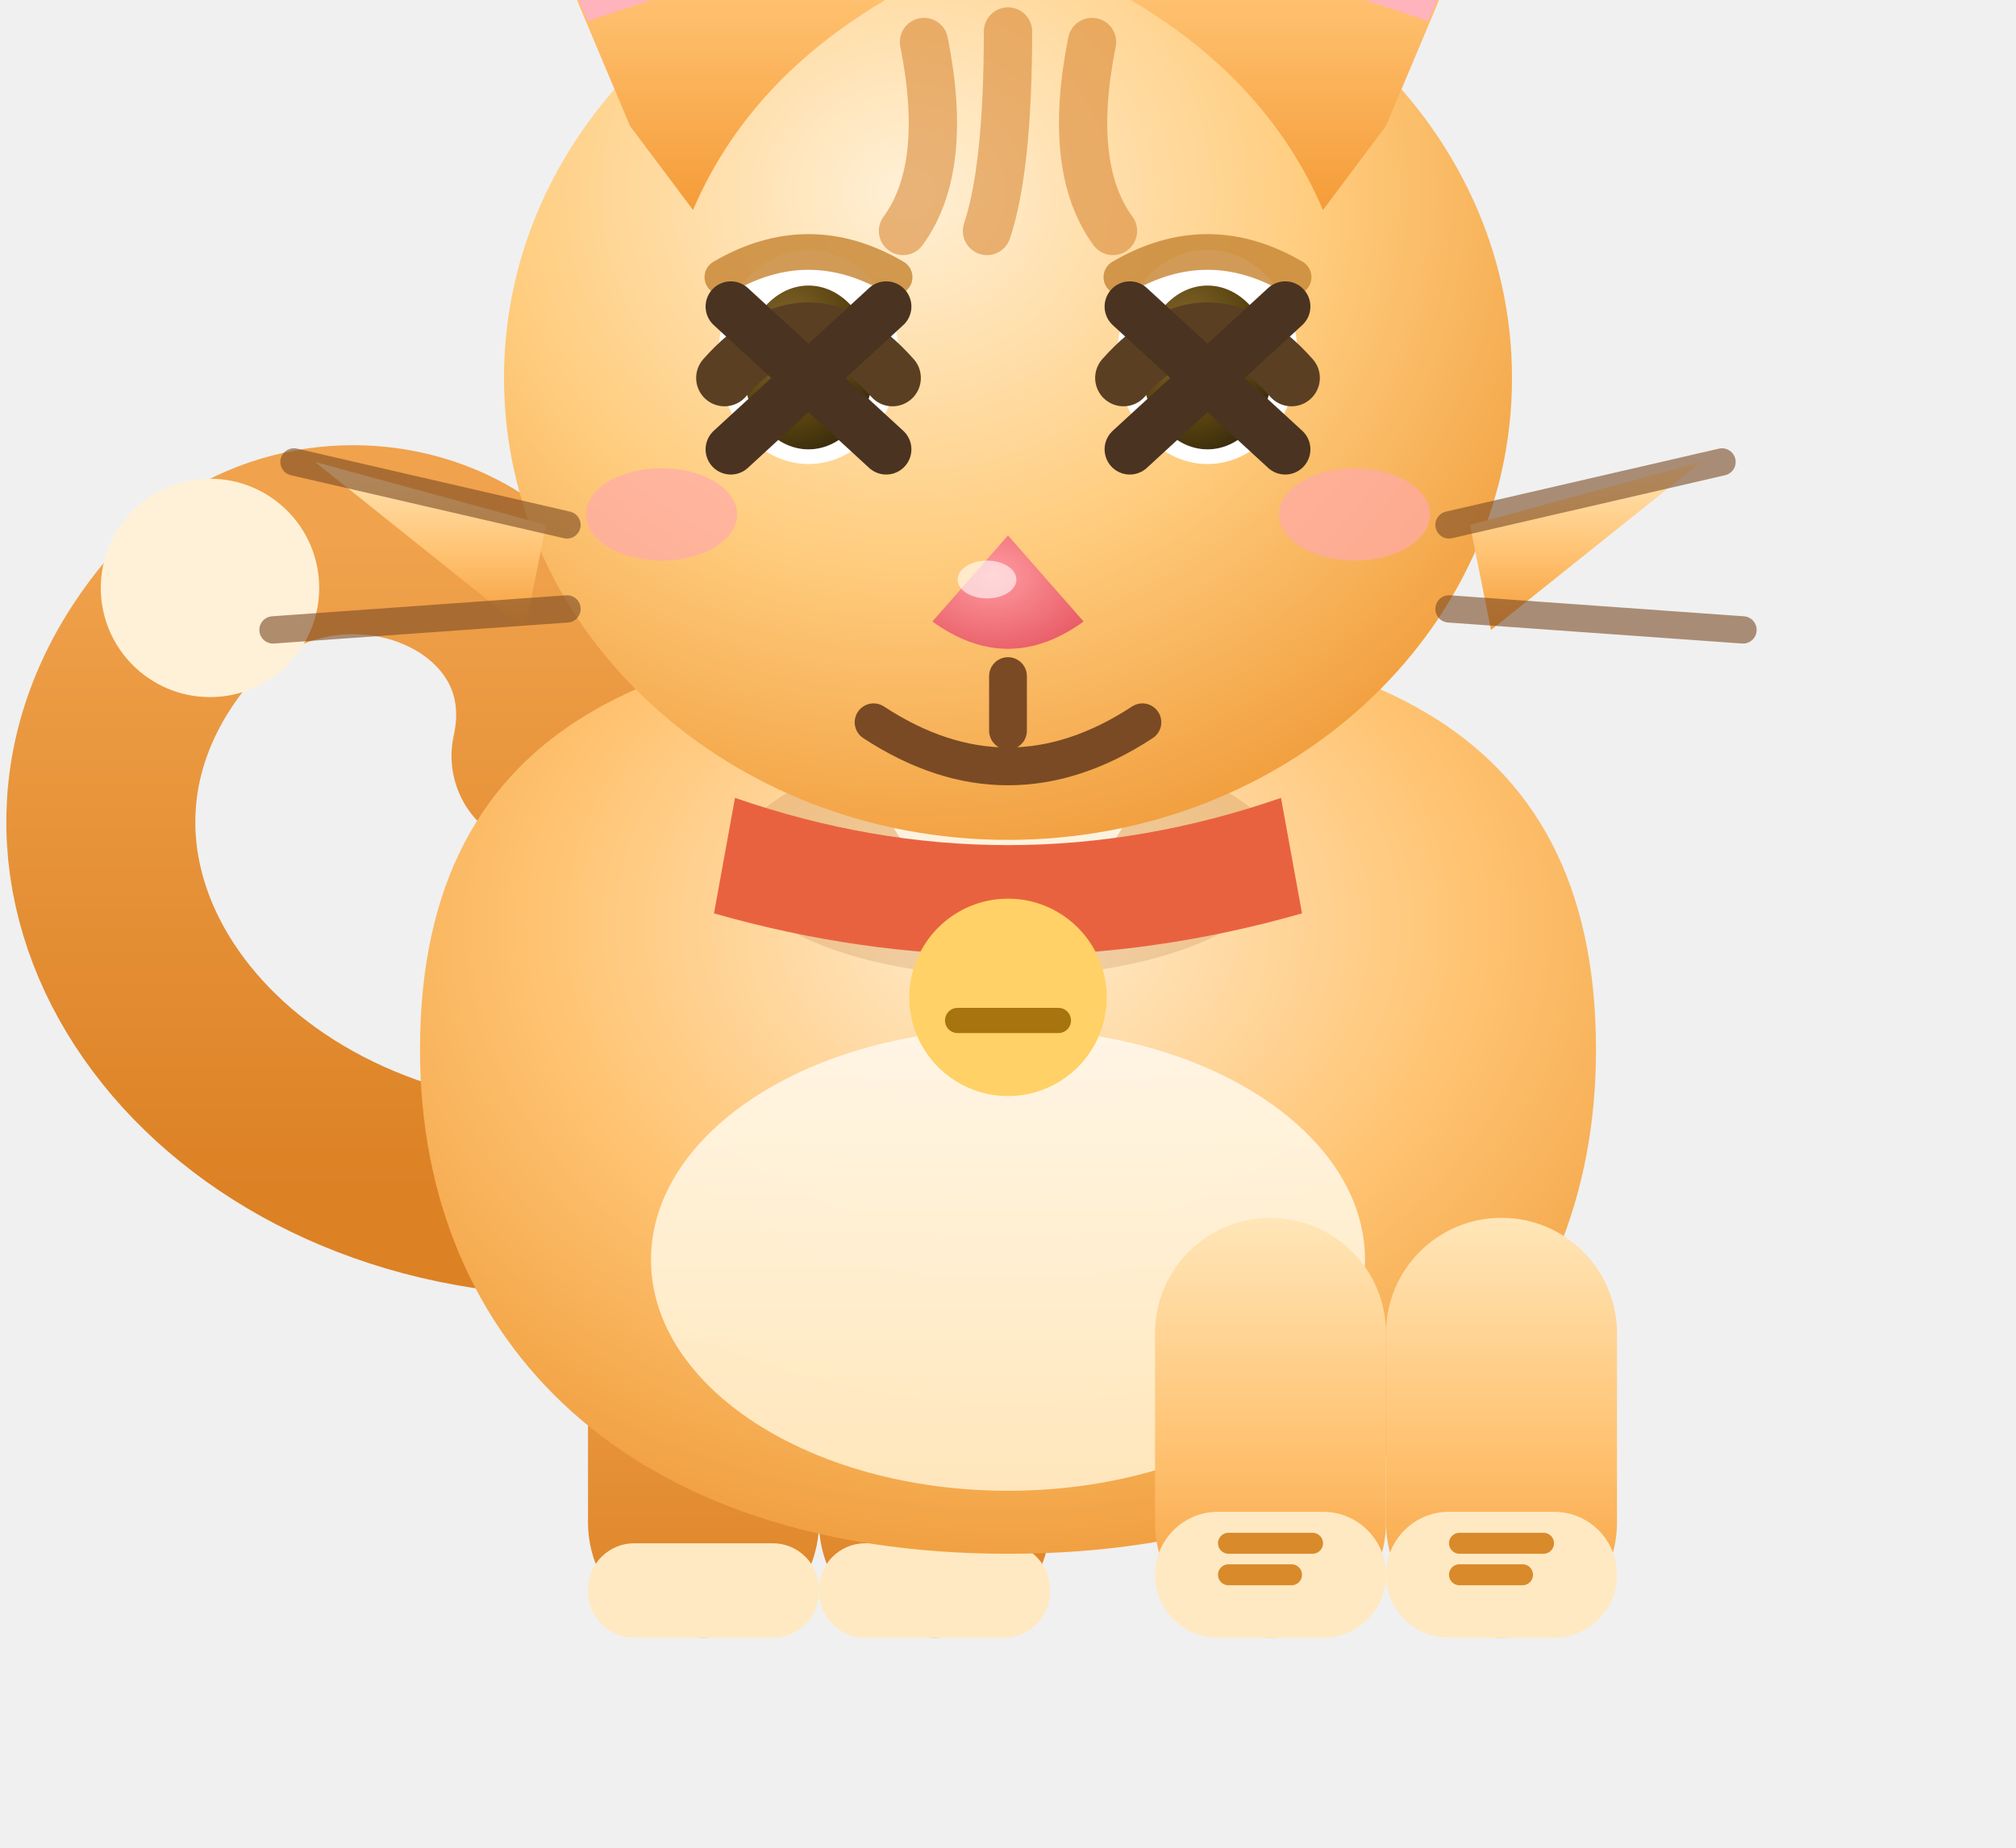
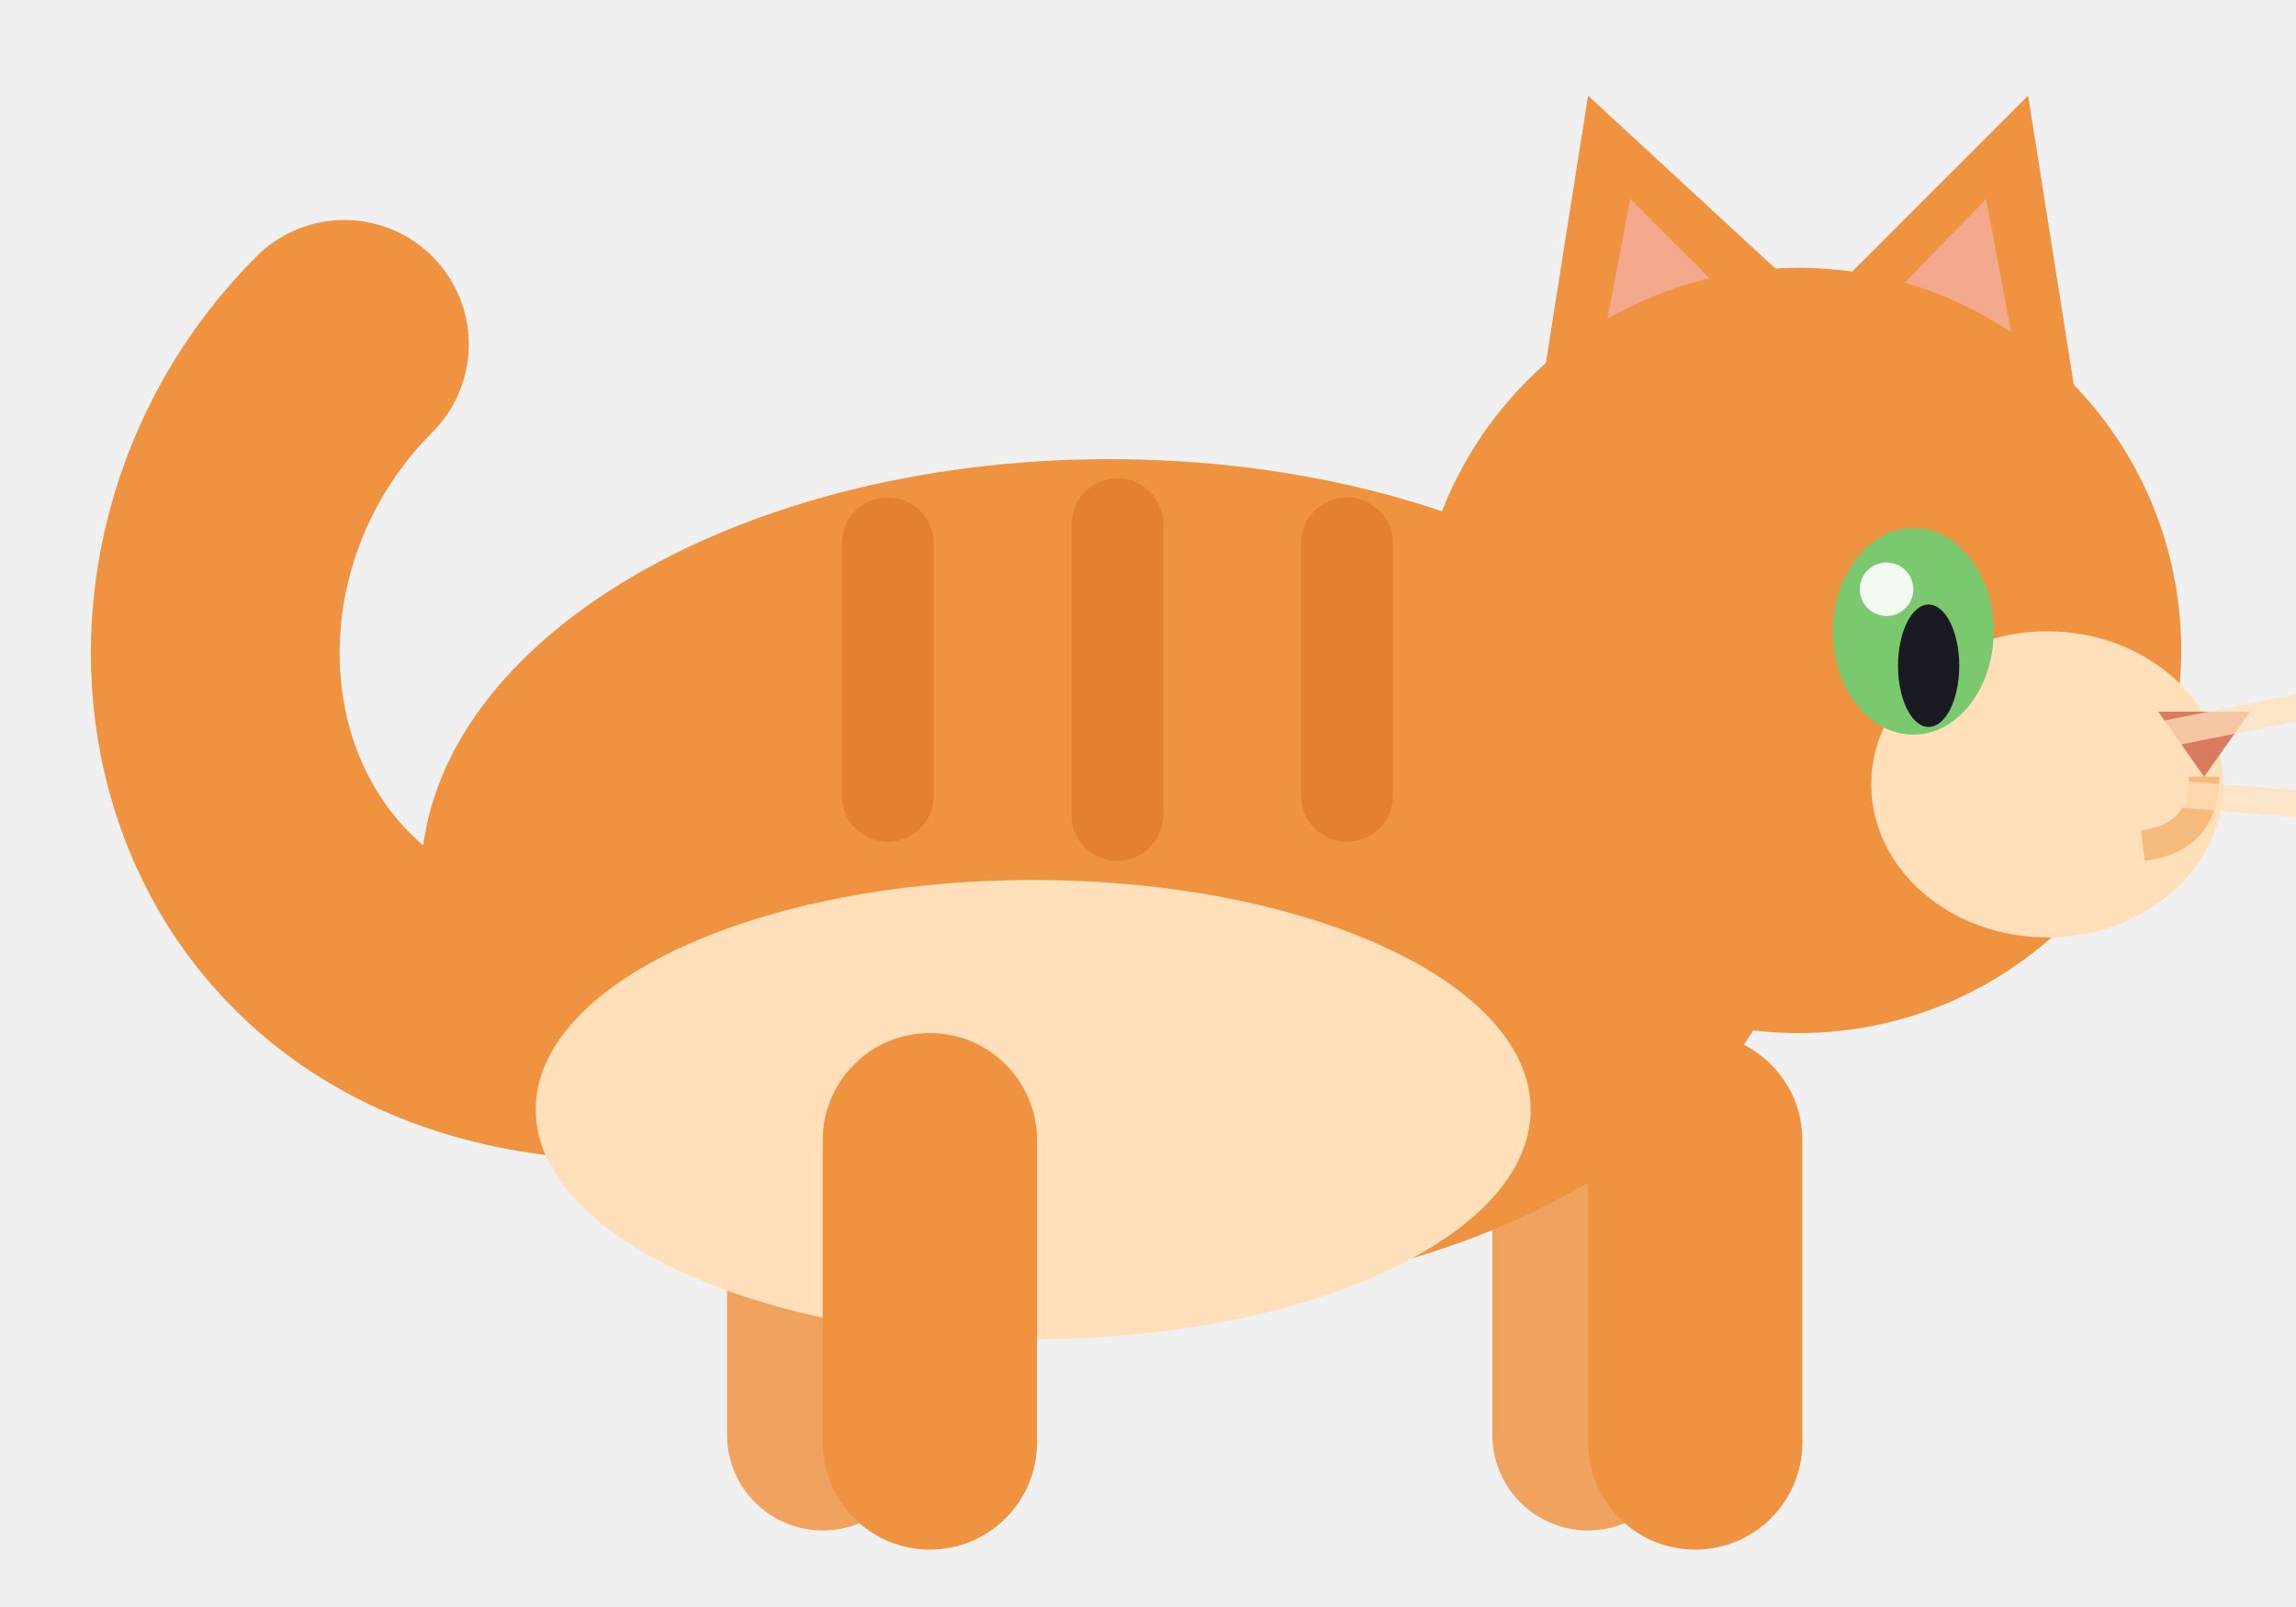
- <svg xmlns="http://www.w3.org/2000/svg" class="dsh-cat-svg" viewBox="0 0 96 88" width="96" height="88" focusable="false">
-   <defs>
-     <linearGradient id="dsh-cat-fur" x1="0" y1="0" x2="0" y2="1">
-       <stop offset="0" stop-color="#ffe6b8" />
-       <stop offset="0.55" stop-color="#ffc271" />
-       <stop offset="1" stop-color="#f59c38" />
-     </linearGradient>
-     <linearGradient id="dsh-cat-fur-dark" x1="0" y1="0" x2="0" y2="1">
-       <stop offset="0" stop-color="#f0a24c" />
-       <stop offset="1" stop-color="#dc8124" />
-     </linearGradient>
-     <linearGradient id="dsh-cat-belly" x1="0" y1="0" x2="0" y2="1">
-       <stop offset="0" stop-color="#fff7e8" />
-       <stop offset="1" stop-color="#ffe9c0" />
-     </linearGradient>
-     <radialGradient id="dsh-cat-body-vol" cx="0.5" cy="0.32" r="0.78">
-       <stop offset="0" stop-color="#ffedd0" />
-       <stop offset="0.5" stop-color="#ffc473" />
-       <stop offset="1" stop-color="#ec9430" />
-     </radialGradient>
-     <radialGradient id="dsh-cat-head-vol" cx="0.4" cy="0.3" r="0.72">
-       <stop offset="0" stop-color="#fff0d6" />
-       <stop offset="0.55" stop-color="#ffcd7f" />
-       <stop offset="1" stop-color="#f2a040" />
-     </radialGradient>
-     <radialGradient id="dsh-cat-iris" cx="0.35" cy="0.32" r="0.85">
-       <stop offset="0" stop-color="#8a6b2f" />
-       <stop offset="0.6" stop-color="#57420f" />
-       <stop offset="1" stop-color="#2b210c" />
-     </radialGradient>
-     <radialGradient id="dsh-cat-nose" cx="0.4" cy="0.35" r="0.7">
-       <stop offset="0" stop-color="#ff9aa0" />
-       <stop offset="1" stop-color="#e95f68" />
-     </radialGradient>
-   </defs>
-   <g class="dsh-cat-tail">
-     <path d="M 24 57 C 8 55, -1 40, 9 29 C 16 22, 28 27, 26 36" fill="none" stroke="url(#dsh-cat-fur-dark)" stroke-width="9" stroke-linecap="round" />
-     <circle cx="10" cy="28" r="5.2" fill="#fff1d7" />
+ <svg xmlns="http://www.w3.org/2000/svg" viewBox="0 0 60 42" width="60" height="42" aria-hidden="true" focusable="false">
+   <g class="wc-tail">
+     <path d="M15,27 C5,26 3,15 9,9" fill="none" stroke="#f09340" stroke-width="6.5" stroke-linecap="round" />
+     <path d="M9.4,9.6 a3.2,3.2 0 0 1 -.8,-.6" fill="none" stroke="transparent" stroke-width="6.5" stroke-linecap="round" />
  </g>
-   <g class="dsh-cat-leg dsh-cat-leg--bl">
-     <rect x="28" y="60" width="11" height="18" rx="5.5" fill="url(#dsh-cat-fur-dark)" />
-     <rect x="28" y="73.5" width="11" height="4.5" rx="2.2" fill="#ffe9c2" />
+   <g class="wc-leg wc-leg-ff">
+     <rect x="39" y="27" width="5" height="13" rx="2.5" fill="#f09340" opacity=".82" />
+     <rect x="39" y="36.5" width="5" height="3.5" rx="1.6" fill="transparent" />
  </g>
-   <g class="dsh-cat-leg dsh-cat-leg--br">
-     <rect x="39" y="60" width="11" height="18" rx="5.5" fill="url(#dsh-cat-fur-dark)" />
-     <rect x="39" y="73.5" width="11" height="4.5" rx="2.2" fill="#ffe9c2" />
+   <g class="wc-leg wc-leg-bf">
+     <rect x="19" y="27" width="5" height="13" rx="2.5" fill="#f09340" opacity=".82" />
+     <rect x="19" y="36.5" width="5" height="3.5" rx="1.6" fill="transparent" />
  </g>
-   <g class="dsh-cat-body">
-     <path d="M 20 50 C 20 34, 32 30, 48 30 C 64 30, 76 34, 76 50 C 76 64, 66 74, 48 74 C 30 74, 20 64, 20 50 Z" fill="url(#dsh-cat-body-vol)" />
-     <ellipse cx="48" cy="60" rx="17" ry="11" fill="url(#dsh-cat-belly)" opacity="0.95" />
-     <ellipse cx="48" cy="41" rx="13" ry="5.5" fill="rgba(150,80,20,0.16)" />
-     <path d="M 41 36 Q 48 43 55 36 Q 53 42 48 44.5 Q 43 42 41 36 Z" fill="#fff6e6" opacity="0.9" />
-   </g>
-   <g class="dsh-cat-leg dsh-cat-leg--fl">
-     <rect x="55" y="58" width="11" height="20" rx="5.5" fill="url(#dsh-cat-fur)" />
-     <rect x="55" y="72" width="11" height="6" rx="3" fill="#ffe9c2" />
-     <path d="M 58.5 73.5 h 4 M 58.5 75 h 3" stroke="#d98a2b" stroke-width="1" stroke-linecap="round" />
-   </g>
-   <g class="dsh-cat-leg dsh-cat-leg--fr">
-     <rect x="66" y="58" width="11" height="20" rx="5.5" fill="url(#dsh-cat-fur)" />
-     <rect x="66" y="72" width="11" height="6" rx="3" fill="#ffe9c2" />
-     <path d="M 69.5 73.5 h 4 M 69.5 75 h 3" stroke="#d98a2b" stroke-width="1" stroke-linecap="round" />
-   </g>
-   <g class="dsh-cat-head">
-     <path d="M 33 4 L 27 -11 L 45 -1 Z" fill="url(#dsh-cat-fur-dark)" />
-     <path d="M 63 4 L 69 -11 L 51 -1 Z" fill="url(#dsh-cat-fur-dark)" />
-     <ellipse cx="48" cy="18" rx="24" ry="22" fill="url(#dsh-cat-head-vol)" />
-     <path d="M 30 6 L 22 -13 L 44 -1 Q 36 3 33 10 Z" fill="url(#dsh-cat-fur)" />
-     <path d="M 66 6 L 74 -13 L 52 -1 Q 60 3 63 10 Z" fill="url(#dsh-cat-fur)" />
-     <path d="M 28 1 L 24 -8 L 37 -2 Z" fill="#ffb3bd" />
-     <path d="M 68 1 L 72 -8 L 59 -2 Z" fill="#ffb3bd" />
-     <path d="M 26 25 L 15 22 L 25 30 Z" fill="url(#dsh-cat-fur)" />
-     <path d="M 70 25 L 81 22 L 71 30 Z" fill="url(#dsh-cat-fur)" />
-     <g stroke="rgba(214,130,45,0.55)" stroke-width="2.3" stroke-linecap="round" fill="none">
-       <path d="M 44 2 q 1.2 6 -1 9" />
-       <path d="M 48 1.5 q 0 6.5 -1 9.5" />
-       <path d="M 52 2 q -1.2 6 1 9" />
-     </g>
-     <g class="dsh-cat-eyes-open">
-       <g>
-         <ellipse cx="38.5" cy="17" rx="4.3" ry="5.1" fill="#fff" />
-         <ellipse cx="38.5" cy="17.5" rx="3.1" ry="3.9" fill="url(#dsh-cat-iris)" />
-         <circle cx="38.5" cy="17.5" r="1.5" fill="#241a0c" />
-         <circle cx="37.4" cy="15.9" r="1.05" fill="#fff" opacity="0.95" />
-         <path d="M 34.4 13.2 Q 38.5 10.8 42.6 13.2" stroke="#c98a3a" stroke-width="1.7" fill="none" stroke-linecap="round" opacity="0.85" />
-       </g>
-       <g>
-         <ellipse cx="57.5" cy="17" rx="4.3" ry="5.1" fill="#fff" />
-         <ellipse cx="57.5" cy="17.5" rx="3.1" ry="3.9" fill="url(#dsh-cat-iris)" />
-         <circle cx="57.5" cy="17.5" r="1.5" fill="#241a0c" />
-         <circle cx="56.4" cy="15.9" r="1.05" fill="#fff" opacity="0.95" />
-         <path d="M 53.4 13.2 Q 57.5 10.8 61.6 13.2" stroke="#c98a3a" stroke-width="1.7" fill="none" stroke-linecap="round" opacity="0.85" />
-       </g>
-     </g>
-     <g class="dsh-cat-eyes-closed">
-       <path d="M 34.5 18 q 4 -4.5 8 0" stroke="#5a3f22" stroke-width="2.7" fill="none" stroke-linecap="round" />
-       <path d="M 53.5 18 q 4 -4.5 8 0" stroke="#5a3f22" stroke-width="2.7" fill="none" stroke-linecap="round" />
-     </g>
-     <g class="dsh-cat-eyes-hurt">
-       <g stroke="#4a3320" stroke-width="2.4" stroke-linecap="round">
-         <path d="M 34.8 14.6 L 42.2 21.4 M 42.2 14.6 L 34.8 21.4" />
-         <path d="M 53.8 14.6 L 61.2 21.4 M 61.2 14.6 L 53.8 21.4" />
-       </g>
-     </g>
-     <ellipse cx="31.5" cy="24.5" rx="3.6" ry="2.2" fill="#ffa9a9" opacity="0.7" />
-     <ellipse cx="64.5" cy="24.5" rx="3.6" ry="2.2" fill="#ffa9a9" opacity="0.7" />
-     <path d="M 48 25.5 L 51.6 29.6 Q 48 32.2 44.4 29.6 Z" fill="url(#dsh-cat-nose)" />
-     <ellipse cx="47" cy="27.6" rx="1.4" ry="0.9" fill="#fff" opacity="0.6" />
-     <path d="M 48 32.2 L 48 34.8 M 41.6 34.4 Q 48 38.6 54.4 34.4" stroke="#7a4a24" stroke-width="1.8" fill="none" stroke-linecap="round" />
-     <g stroke="rgba(122,74,36,0.6)" stroke-width="1.3" stroke-linecap="round">
-       <path d="M 27 25 L 14 22" />
-       <path d="M 27 29 L 13 30" />
-       <path d="M 69 25 L 82 22" />
-       <path d="M 69 29 L 83 30" />
+   <g class="wc-body">
+     <ellipse cx="29" cy="23" rx="18" ry="11" fill="#f09340" />
+     <ellipse cx="27" cy="29" rx="13" ry="6" fill="#ffe0bb" />
+     <g fill="#d2691e" opacity="0.45">
+       <rect x="22" y="13" width="2.4" height="9" rx="1.2" />
+       <rect x="28" y="12.5" width="2.4" height="10" rx="1.2" />
+       <rect x="34" y="13" width="2.4" height="9" rx="1.2" />
    </g>
  </g>
-   <g class="dsh-cat-collar">
-     <path d="M 35 38 Q 48 42.5 61 38 L 62 43.5 Q 48 47.5 34 43.5 Z" fill="#e9623f" />
-     <circle cx="48" cy="47.5" r="4.7" fill="#ffd166" />
-     <path d="M 45.6 48.6 h 4.8" stroke="#a8740f" stroke-width="1.2" stroke-linecap="round" />
+   <g class="wc-leg wc-leg-fn">
+     <rect x="41.5" y="27" width="5.6" height="13.5" rx="2.8" fill="#f09340" />
+     <rect x="41.5" y="37" width="5.6" height="3.5" rx="1.7" fill="transparent" />
+   </g>
+   <g class="wc-leg wc-leg-bn">
+     <rect x="21.5" y="27" width="5.6" height="13.5" rx="2.8" fill="#f09340" />
+     <rect x="21.5" y="37" width="5.6" height="3.5" rx="1.7" fill="transparent" />
+   </g>
+   <g class="wc-head">
+     <path d="M40,12 L41.5,2.5 L48,8.5 Z" fill="#f09340" />
+     <path d="M54.5,12 L53,2.5 L47,8.5 Z" fill="#f09340" />
+     <path d="M41.6,10.5 L42.6,5.2 L46,8.6 Z" fill="#f4a98c" />
+     <path d="M52.9,10.5 L51.9,5.2 L48.6,8.6 Z" fill="#f4a98c" />
+     <path d="M40,12 L41.5,2.5 L48,8.5 Z" fill="transparent" opacity=".55" />
+     <path d="M54.5,12 L53,2.5 L47,8.5 Z" fill="transparent" opacity=".55" />
+     <circle cx="47" cy="17" r="10" fill="#f09340" />
+     <ellipse cx="53" cy="19" rx="6" ry="6.5" fill="transparent" opacity=".35" />
+     <ellipse cx="53.5" cy="20.5" rx="4.6" ry="4" fill="#ffe0bb" />
+     <g class="wc-eye">
+       <ellipse cx="50" cy="16.5" rx="2.1" ry="2.7" fill="#7bc96f" />
+       <ellipse cx="50.4" cy="17.4" rx=".8" ry="1.6" fill="#1a1a22" />
+       <circle cx="49.3" cy="15.4" r=".7" fill="#fff" opacity=".9" />
+     </g>
+     <path d="M56.4,18.6 l2.4,0 l-1.2,1.7 Z" fill="#d97b5f" />
+     <path d="M57.6,20.3 q0,1.6 -1.6,1.8" fill="none" stroke="#f09340" stroke-width=".8" opacity=".5" />
+     <g stroke="#ffe0bb" stroke-width=".7" opacity=".75" stroke-linecap="round">
+       <line x1="55" y1="19.5" x2="60" y2="18.5" />
+       <line x1="55" y1="20.6" x2="60" y2="21" />
+     </g>
  </g>
</svg>
